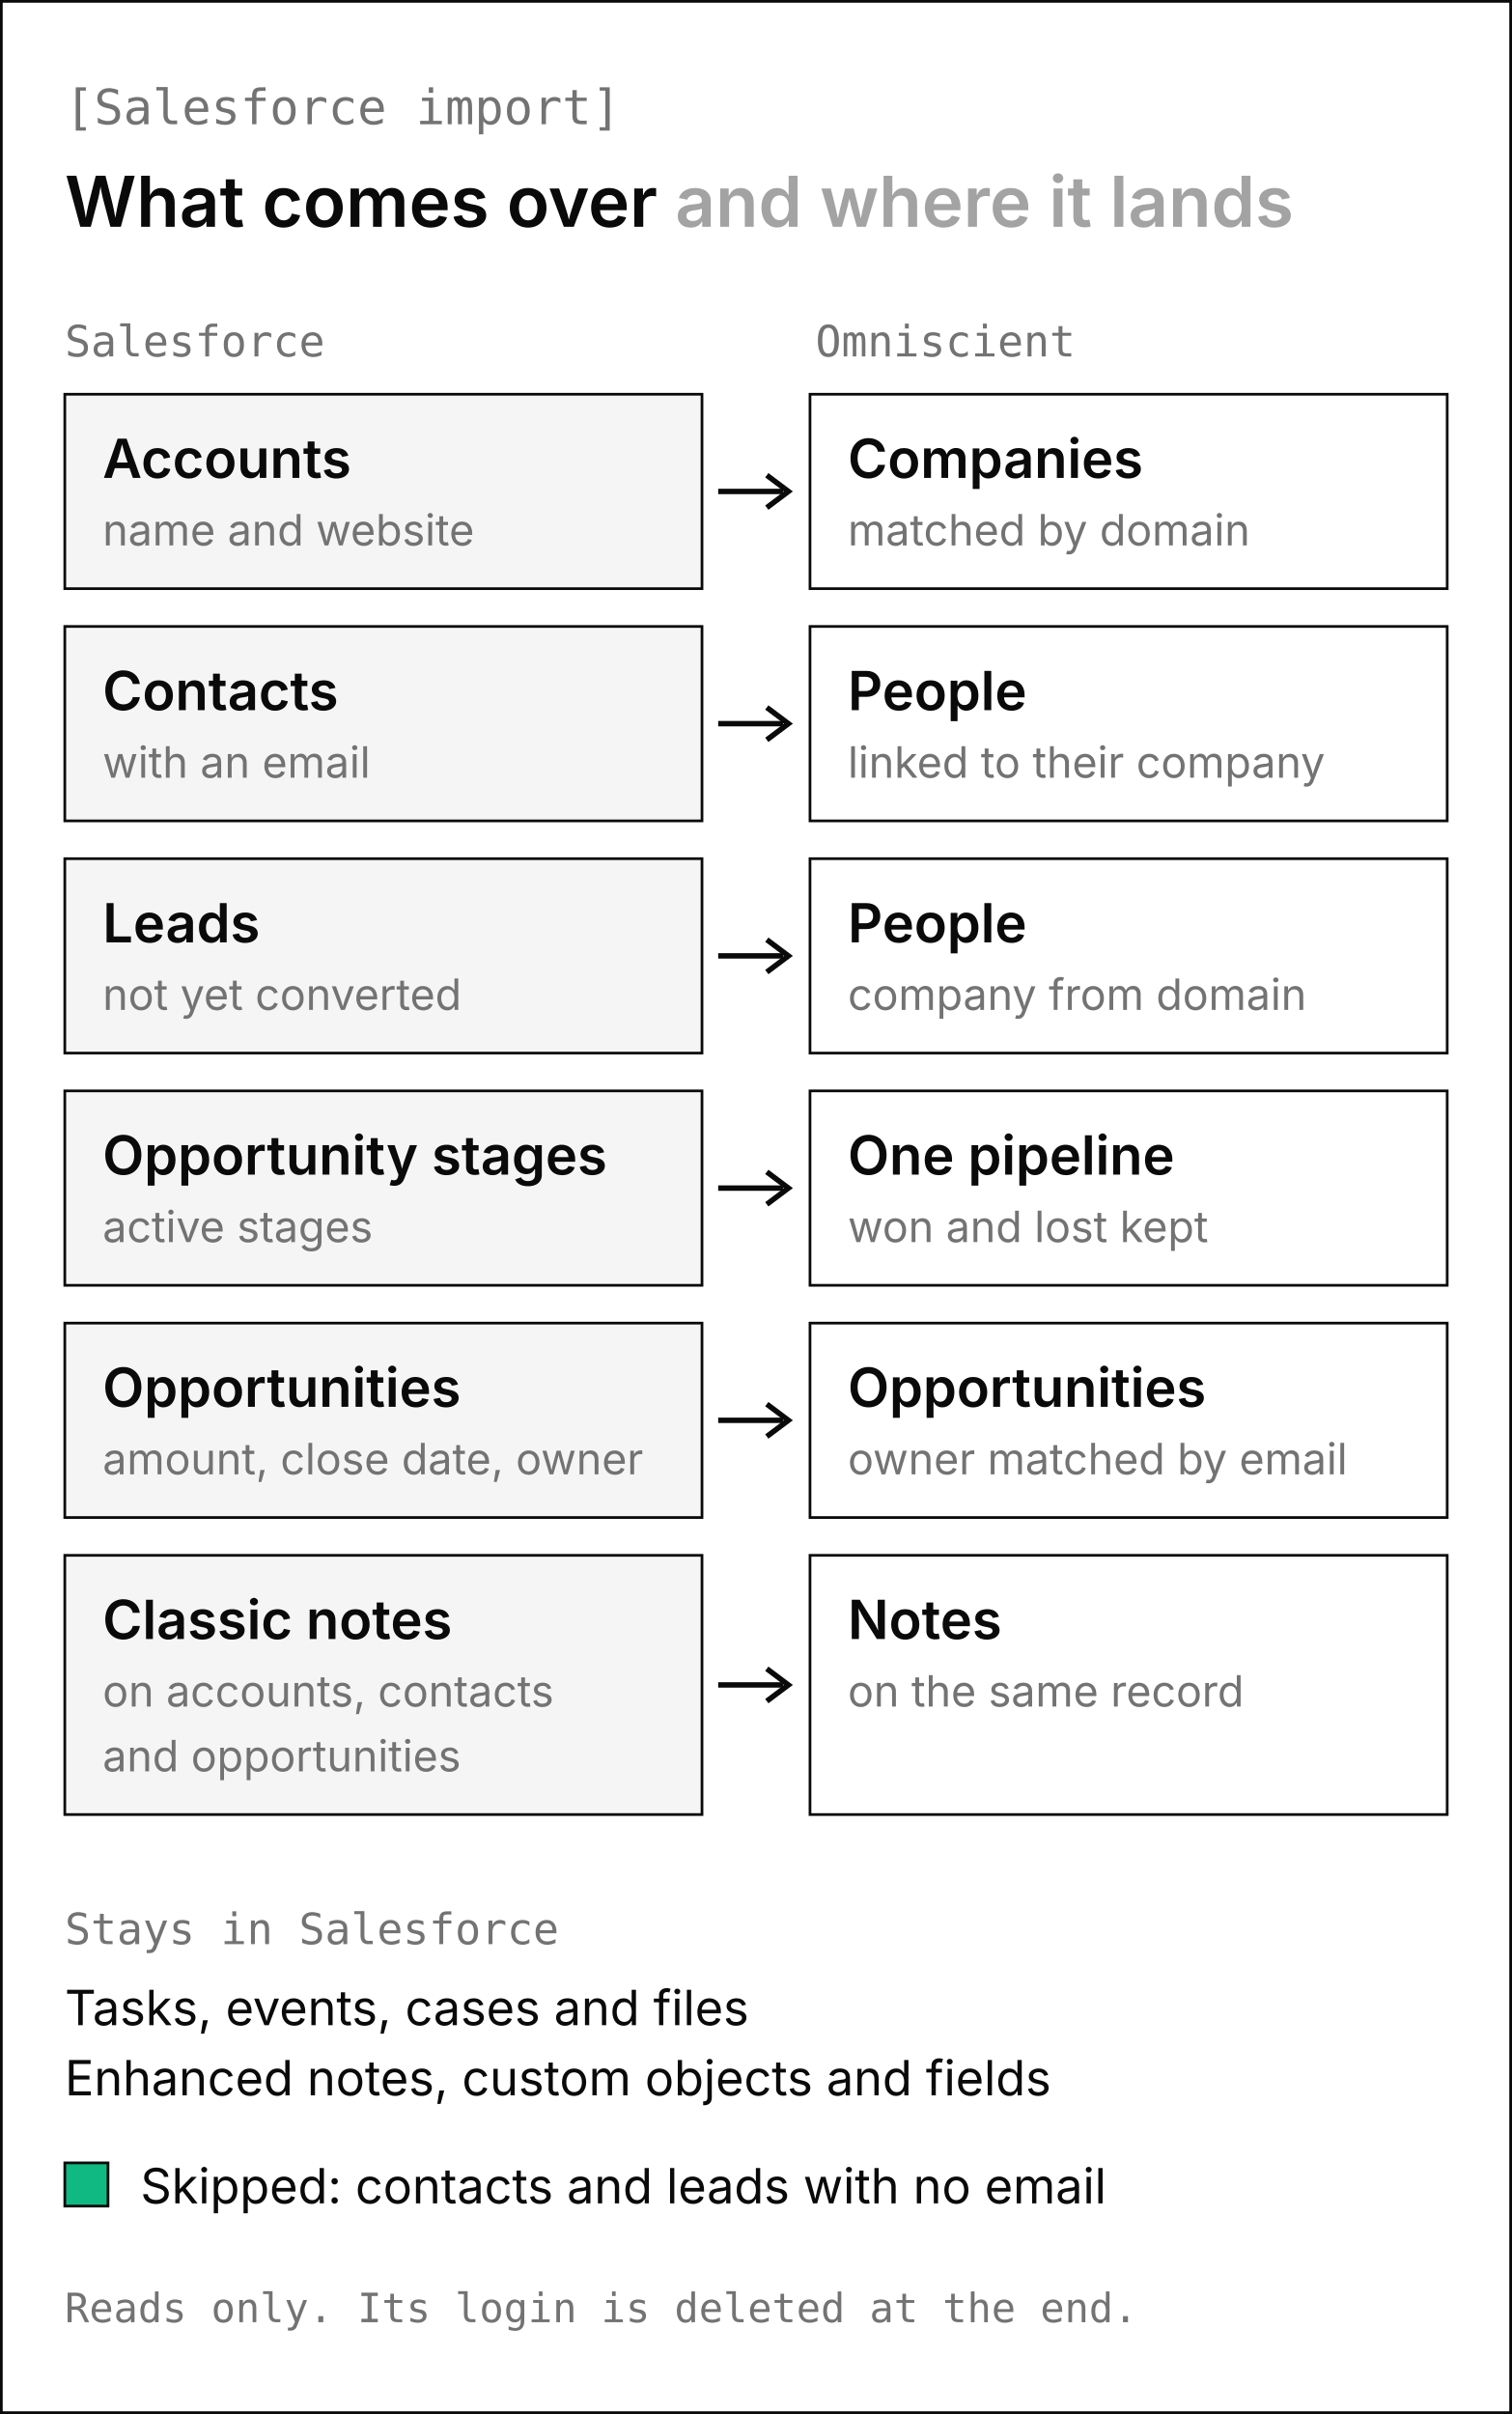
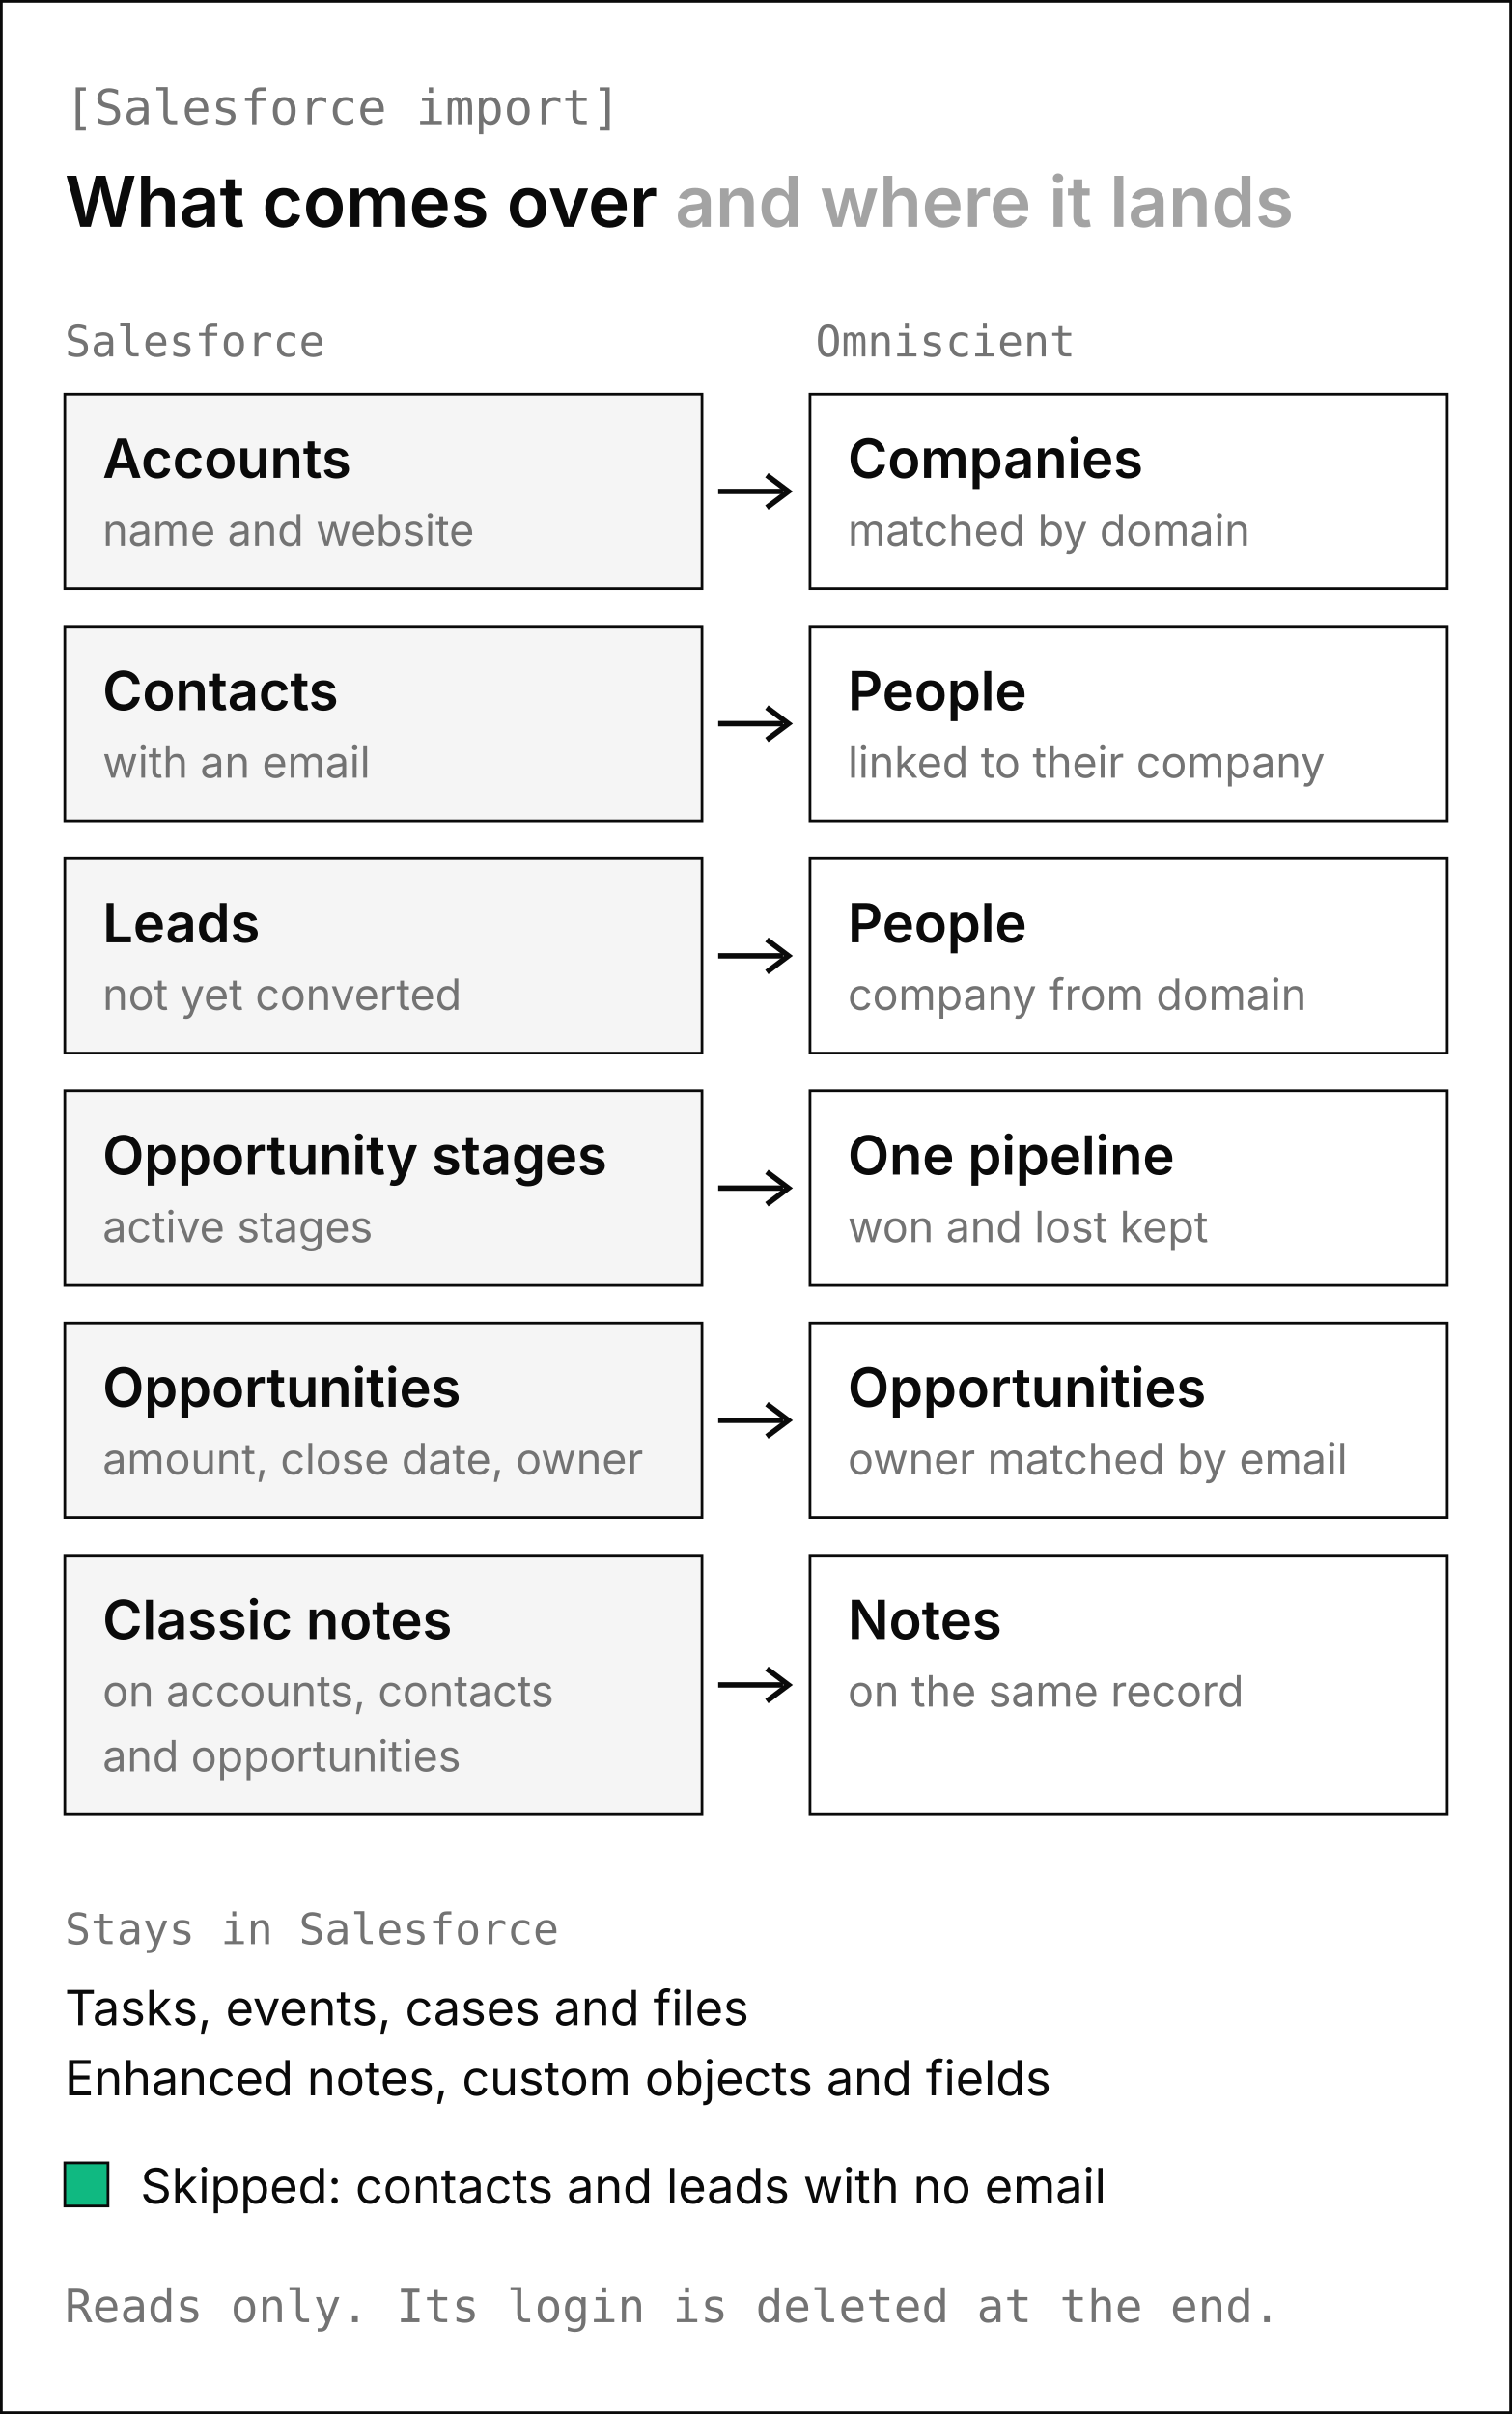
<svg xmlns="http://www.w3.org/2000/svg" viewBox="0 0 560 894" width="560" height="894" role="img" aria-labelledby="t d" font-family="Inter, system-ui, sans-serif">
  <rect width="560" height="894" fill="#ffffff" />
  <rect x="0.5" y="0.5" width="559" height="893" fill="none" stroke="#0a0a0a" />
  <text x="24" y="46" font-family="Geist Mono, ui-monospace, monospace" font-size="18" fill="#737373">[Salesforce import]</text>
  <text x="24" y="84" font-size="26" font-weight="600" fill="#0a0a0a">What comes over <tspan fill="#a3a3a3">and where it lands</tspan>
  </text>
  <text x="24" y="132" font-family="Geist Mono, ui-monospace, monospace" font-size="16" fill="#737373">Salesforce</text>
  <text x="302" y="132" font-family="Geist Mono, ui-monospace, monospace" font-size="16" fill="#737373">Omniscient</text>
  <rect x="24" y="146" width="236" height="72" fill="#f5f5f5" stroke="#0a0a0a" />
  <text x="38" y="177" font-size="20" font-weight="600" fill="#0a0a0a">Accounts</text>
  <text x="38" y="202" font-size="16" fill="#737373">name and website</text>
  <line x1="266" y1="182" x2="290" y2="182" stroke="#0a0a0a" stroke-width="2" />
  <path d="M284 176 L292 182 L284 188" fill="none" stroke="#0a0a0a" stroke-width="2" />
  <rect x="300" y="146" width="236" height="72" fill="#ffffff" stroke="#0a0a0a" />
  <text x="314" y="177" font-size="20" font-weight="600" fill="#0a0a0a">Companies</text>
  <text x="314" y="202" font-size="16" fill="#737373">matched by domain</text>
  <rect x="24" y="232" width="236" height="72" fill="#f5f5f5" stroke="#0a0a0a" />
  <text x="38" y="263" font-size="20" font-weight="600" fill="#0a0a0a">Contacts</text>
  <text x="38" y="288" font-size="16" fill="#737373">with an email</text>
  <line x1="266" y1="268" x2="290" y2="268" stroke="#0a0a0a" stroke-width="2" />
  <path d="M284 262 L292 268 L284 274" fill="none" stroke="#0a0a0a" stroke-width="2" />
  <rect x="300" y="232" width="236" height="72" fill="#ffffff" stroke="#0a0a0a" />
  <text x="314" y="263" font-size="20" font-weight="600" fill="#0a0a0a">People</text>
  <text x="314" y="288" font-size="16" fill="#737373">linked to their company</text>
  <rect x="24" y="318" width="236" height="72" fill="#f5f5f5" stroke="#0a0a0a" />
  <text x="38" y="349" font-size="20" font-weight="600" fill="#0a0a0a">Leads</text>
  <text x="38" y="374" font-size="16" fill="#737373">not yet converted</text>
  <line x1="266" y1="354" x2="290" y2="354" stroke="#0a0a0a" stroke-width="2" />
  <path d="M284 348 L292 354 L284 360" fill="none" stroke="#0a0a0a" stroke-width="2" />
  <rect x="300" y="318" width="236" height="72" fill="#ffffff" stroke="#0a0a0a" />
  <text x="314" y="349" font-size="20" font-weight="600" fill="#0a0a0a">People</text>
  <text x="314" y="374" font-size="16" fill="#737373">company from domain</text>
  <rect x="24" y="404" width="236" height="72" fill="#f5f5f5" stroke="#0a0a0a" />
  <text x="38" y="435" font-size="20" font-weight="600" fill="#0a0a0a">Opportunity stages</text>
  <text x="38" y="460" font-size="16" fill="#737373">active stages</text>
  <line x1="266" y1="440" x2="290" y2="440" stroke="#0a0a0a" stroke-width="2" />
  <path d="M284 434 L292 440 L284 446" fill="none" stroke="#0a0a0a" stroke-width="2" />
  <rect x="300" y="404" width="236" height="72" fill="#ffffff" stroke="#0a0a0a" />
  <text x="314" y="435" font-size="20" font-weight="600" fill="#0a0a0a">One pipeline</text>
  <text x="314" y="460" font-size="16" fill="#737373">won and lost kept</text>
  <rect x="24" y="490" width="236" height="72" fill="#f5f5f5" stroke="#0a0a0a" />
  <text x="38" y="521" font-size="20" font-weight="600" fill="#0a0a0a">Opportunities</text>
  <text x="38" y="546" font-size="16" fill="#737373">amount, close date, owner</text>
  <line x1="266" y1="526" x2="290" y2="526" stroke="#0a0a0a" stroke-width="2" />
  <path d="M284 520 L292 526 L284 532" fill="none" stroke="#0a0a0a" stroke-width="2" />
  <rect x="300" y="490" width="236" height="72" fill="#ffffff" stroke="#0a0a0a" />
  <text x="314" y="521" font-size="20" font-weight="600" fill="#0a0a0a">Opportunities</text>
  <text x="314" y="546" font-size="16" fill="#737373">owner matched by email</text>
  <rect x="24" y="576" width="236" height="96" fill="#f5f5f5" stroke="#0a0a0a" />
  <text x="38" y="607" font-size="20" font-weight="600" fill="#0a0a0a">Classic notes</text>
  <text x="38" y="632" font-size="16" fill="#737373">on accounts, contacts</text>
  <text x="38" y="656" font-size="16" fill="#737373">and opportunities</text>
  <line x1="266" y1="624" x2="290" y2="624" stroke="#0a0a0a" stroke-width="2" />
  <path d="M284 618 L292 624 L284 630" fill="none" stroke="#0a0a0a" stroke-width="2" />
  <rect x="300" y="576" width="236" height="96" fill="#ffffff" stroke="#0a0a0a" />
  <text x="314" y="607" font-size="20" font-weight="600" fill="#0a0a0a">Notes</text>
  <text x="314" y="632" font-size="16" fill="#737373">on the same record</text>
  <text x="24" y="720" font-family="Geist Mono, ui-monospace, monospace" font-size="16" fill="#737373">Stays in Salesforce</text>
  <text x="24" y="750" font-size="18" fill="#0a0a0a">Tasks, events, cases and files</text>
  <text x="24" y="776" font-size="18" fill="#0a0a0a">Enhanced notes, custom objects and fields</text>
  <rect x="24" y="801" width="16" height="16" fill="#10b981" stroke="#0a0a0a" />
  <text x="52" y="816" font-size="18" fill="#0a0a0a">Skipped: contacts and leads with no email</text>
-   <text x="24" y="860" font-family="Geist Mono, ui-monospace, monospace" font-size="15" fill="#737373">Reads only. Its login is deleted at the end.</text>
+   <text x="24" y="860" font-family="Geist Mono, ui-monospace, monospace" font-size="17" fill="#737373">Reads only. Its login is deleted at the end.</text>
</svg>
